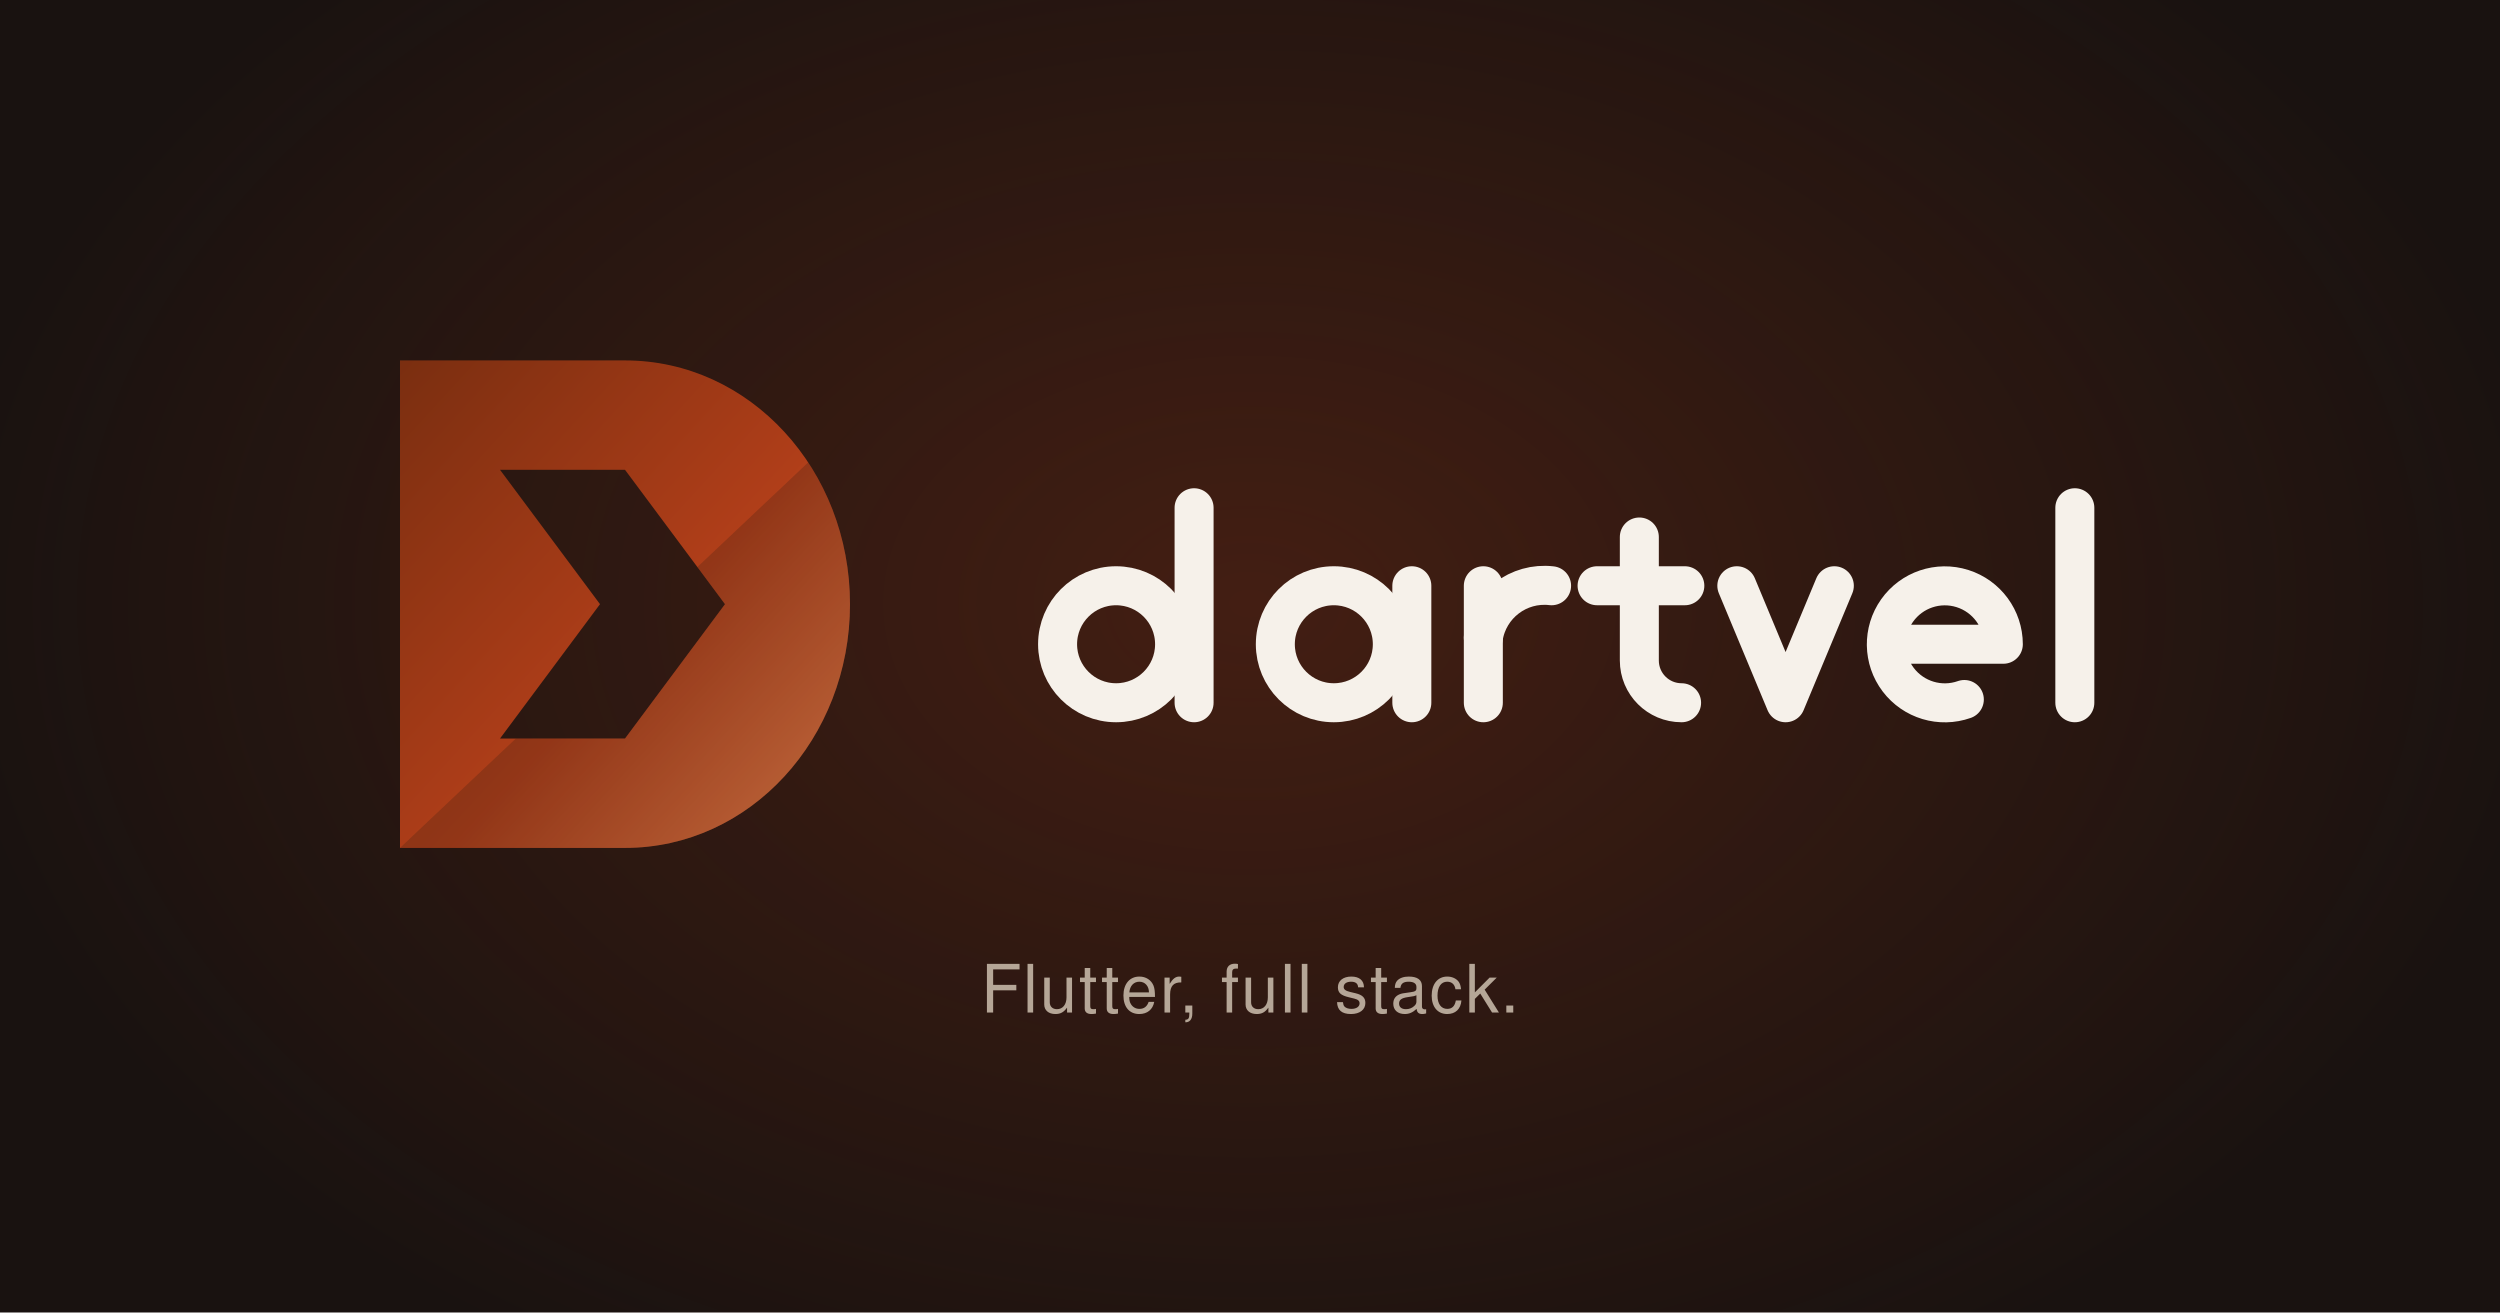
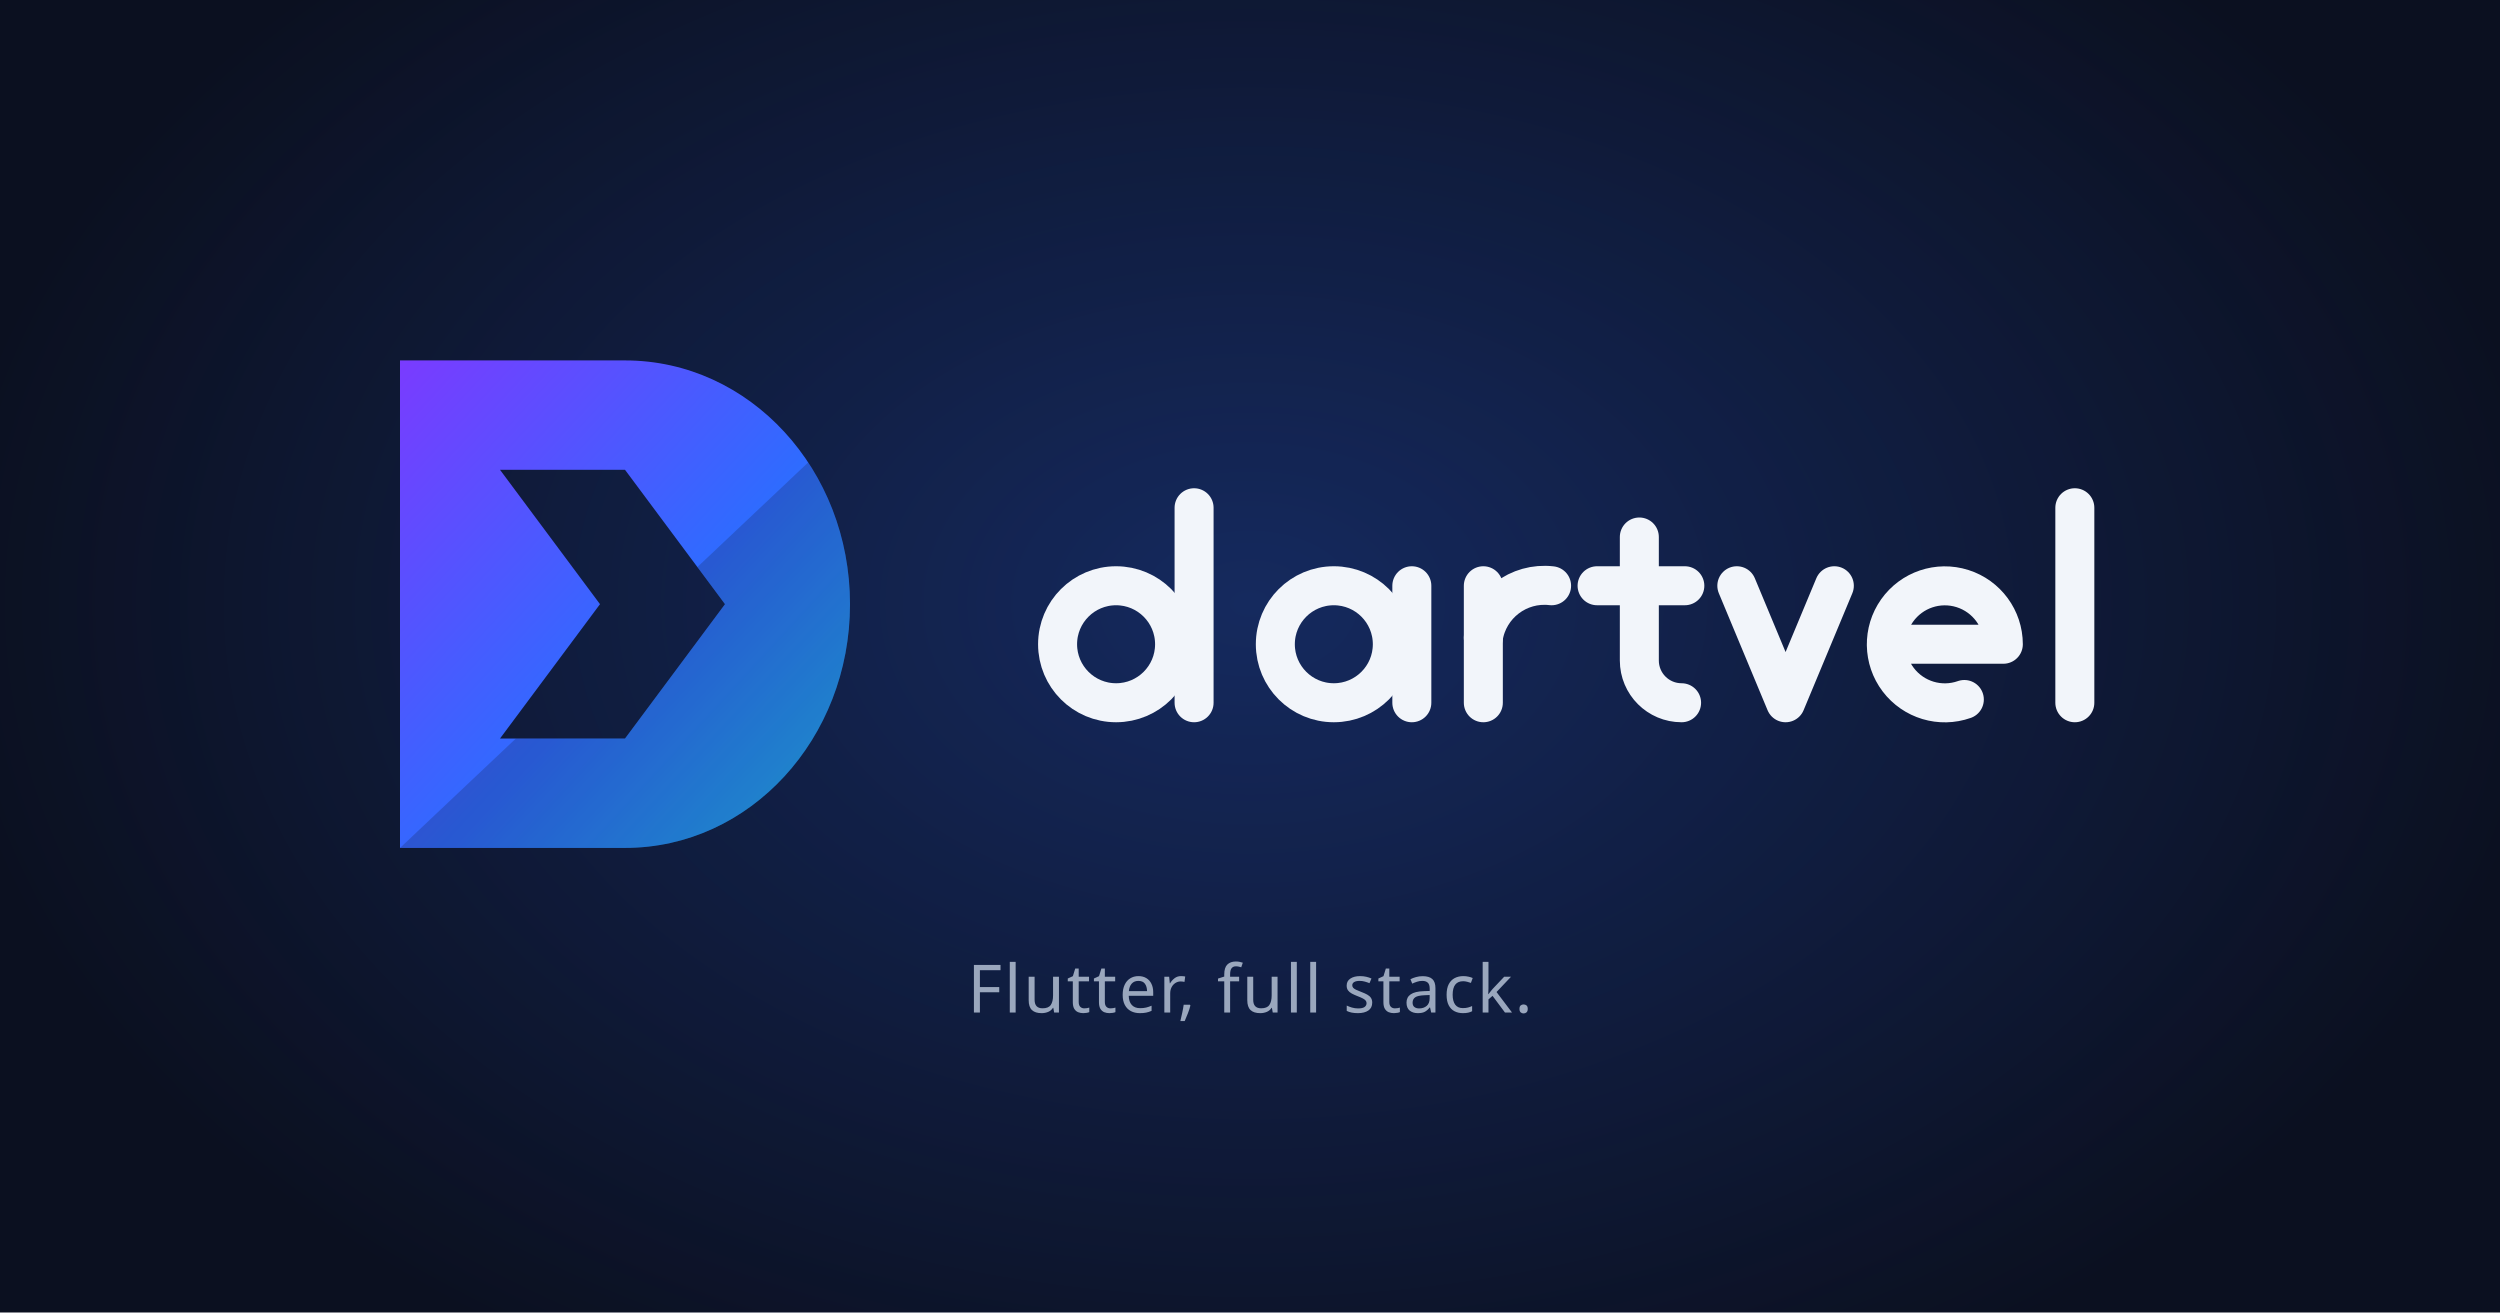
<svg xmlns="http://www.w3.org/2000/svg" viewBox="0 0 1200 630" width="1200" height="630" role="img" aria-label="Dartvel — Flutter, full stack.">
  <defs>
    <linearGradient id="svg1" x1="0" y1="0" x2="1" y2="1">
-       <stop offset="0" stop-color="#7A2E10" />
-       <stop offset="0.55" stop-color="#B03E19" />
-       <stop offset="1" stop-color="#F0824B" />
+       <stop offset="0" stop-color="#7A3BFF" />
+       <stop offset="0.55" stop-color="#2F6BFF" />
+       <stop offset="1" stop-color="#1FB6F5" />
    </linearGradient>
    <radialGradient id="glow" cx="0.5" cy="0.5" r="0.5">
-       <stop offset="0" stop-color="#B03E19" stop-opacity="0.28" />
-       <stop offset="1" stop-color="#B03E19" stop-opacity="0" />
+       <stop offset="0" stop-color="#2F6BFF" stop-opacity="0.28" />
+       <stop offset="1" stop-color="#2F6BFF" stop-opacity="0" />
    </radialGradient>
    <clipPath id="svc">
      <path clip-rule="evenodd" d="M112 100 H256 C336 100 400 170 400 256 C400 342 336 412 256 412 H112 Z M176 170 H256 L320 256 L256 342 H176 L240 256 Z" />
    </clipPath>
  </defs>
-   <rect width="1200" height="630" fill="#191210" />
+   <rect width="1200" height="630" fill="#0B1020" />
  <ellipse cx="600" cy="290" rx="640" ry="420" fill="url(#glow)" />
  <g transform="translate(192,173) scale(0.75)">
    <g transform="translate(-112,-100)">
      <path fill="url(#svg1)" fill-rule="evenodd" d="M112 100 H256 C336 100 400 170 400 256 C400 342 336 412 256 412 H112 Z M176 170 H256 L320 256 L256 342 H176 L240 256 Z" />
      <g clip-path="url(#svc)">
-         <polygon points="112,412 400,140 512,140 512,512 112,512" fill="#191210" opacity="0.20" />
+         <polygon points="112,412 400,140 512,140 512,512 112,512" fill="#0B1020" opacity="0.20" />
      </g>
    </g>
  </g>
  <g transform="translate(478,225) scale(0.78)">
-     <g fill="none" stroke="#F6F1EA" stroke-width="24" stroke-linecap="round" stroke-linejoin="round">
+     <g fill="none" stroke="#F2F5FA" stroke-width="24" stroke-linecap="round" stroke-linejoin="round">
      <g transform="translate(20,12)">
        <g>
          <circle cx="54" cy="96" r="36" />
          <path d="M102 12 V132" />
        </g>
        <g transform="translate(134,0)">
          <circle cx="54" cy="96" r="36" />
          <path d="M102 60 V132" />
        </g>
        <g transform="translate(268,0)">
          <path d="M12 60 V132" />
          <path d="M12 92 A 38 38 0 0 1 54 60" />
        </g>
        <g transform="translate(340,0)">
          <path d="M36 30 V106 A 26 26 0 0 0 62 132" />
          <path d="M10 60 H64" />
        </g>
        <g transform="translate(424,0)">
          <path d="M12 60 L42 132 L72 60" />
        </g>
        <g transform="translate(510,0)">
          <path d="M18 96 L90 96 A 36 36 0 1 0 66 130" />
        </g>
        <g transform="translate(632,0)">
          <path d="M12 12 V132" />
        </g>
      </g>
    </g>
  </g>
-   <text x="600" y="486" fill="#B5A697" text-anchor="middle" font-family="Nimbus Sans, Liberation Sans, Helvetica, Arial, sans-serif" font-size="32" letter-spacing="1">Flutter, full stack.</text>
+   <text x="600" y="486" fill="#9AA7BD" text-anchor="middle" font-family="Manrope, sans-serif" font-size="32" letter-spacing="1">Flutter, full stack.</text>
</svg>
